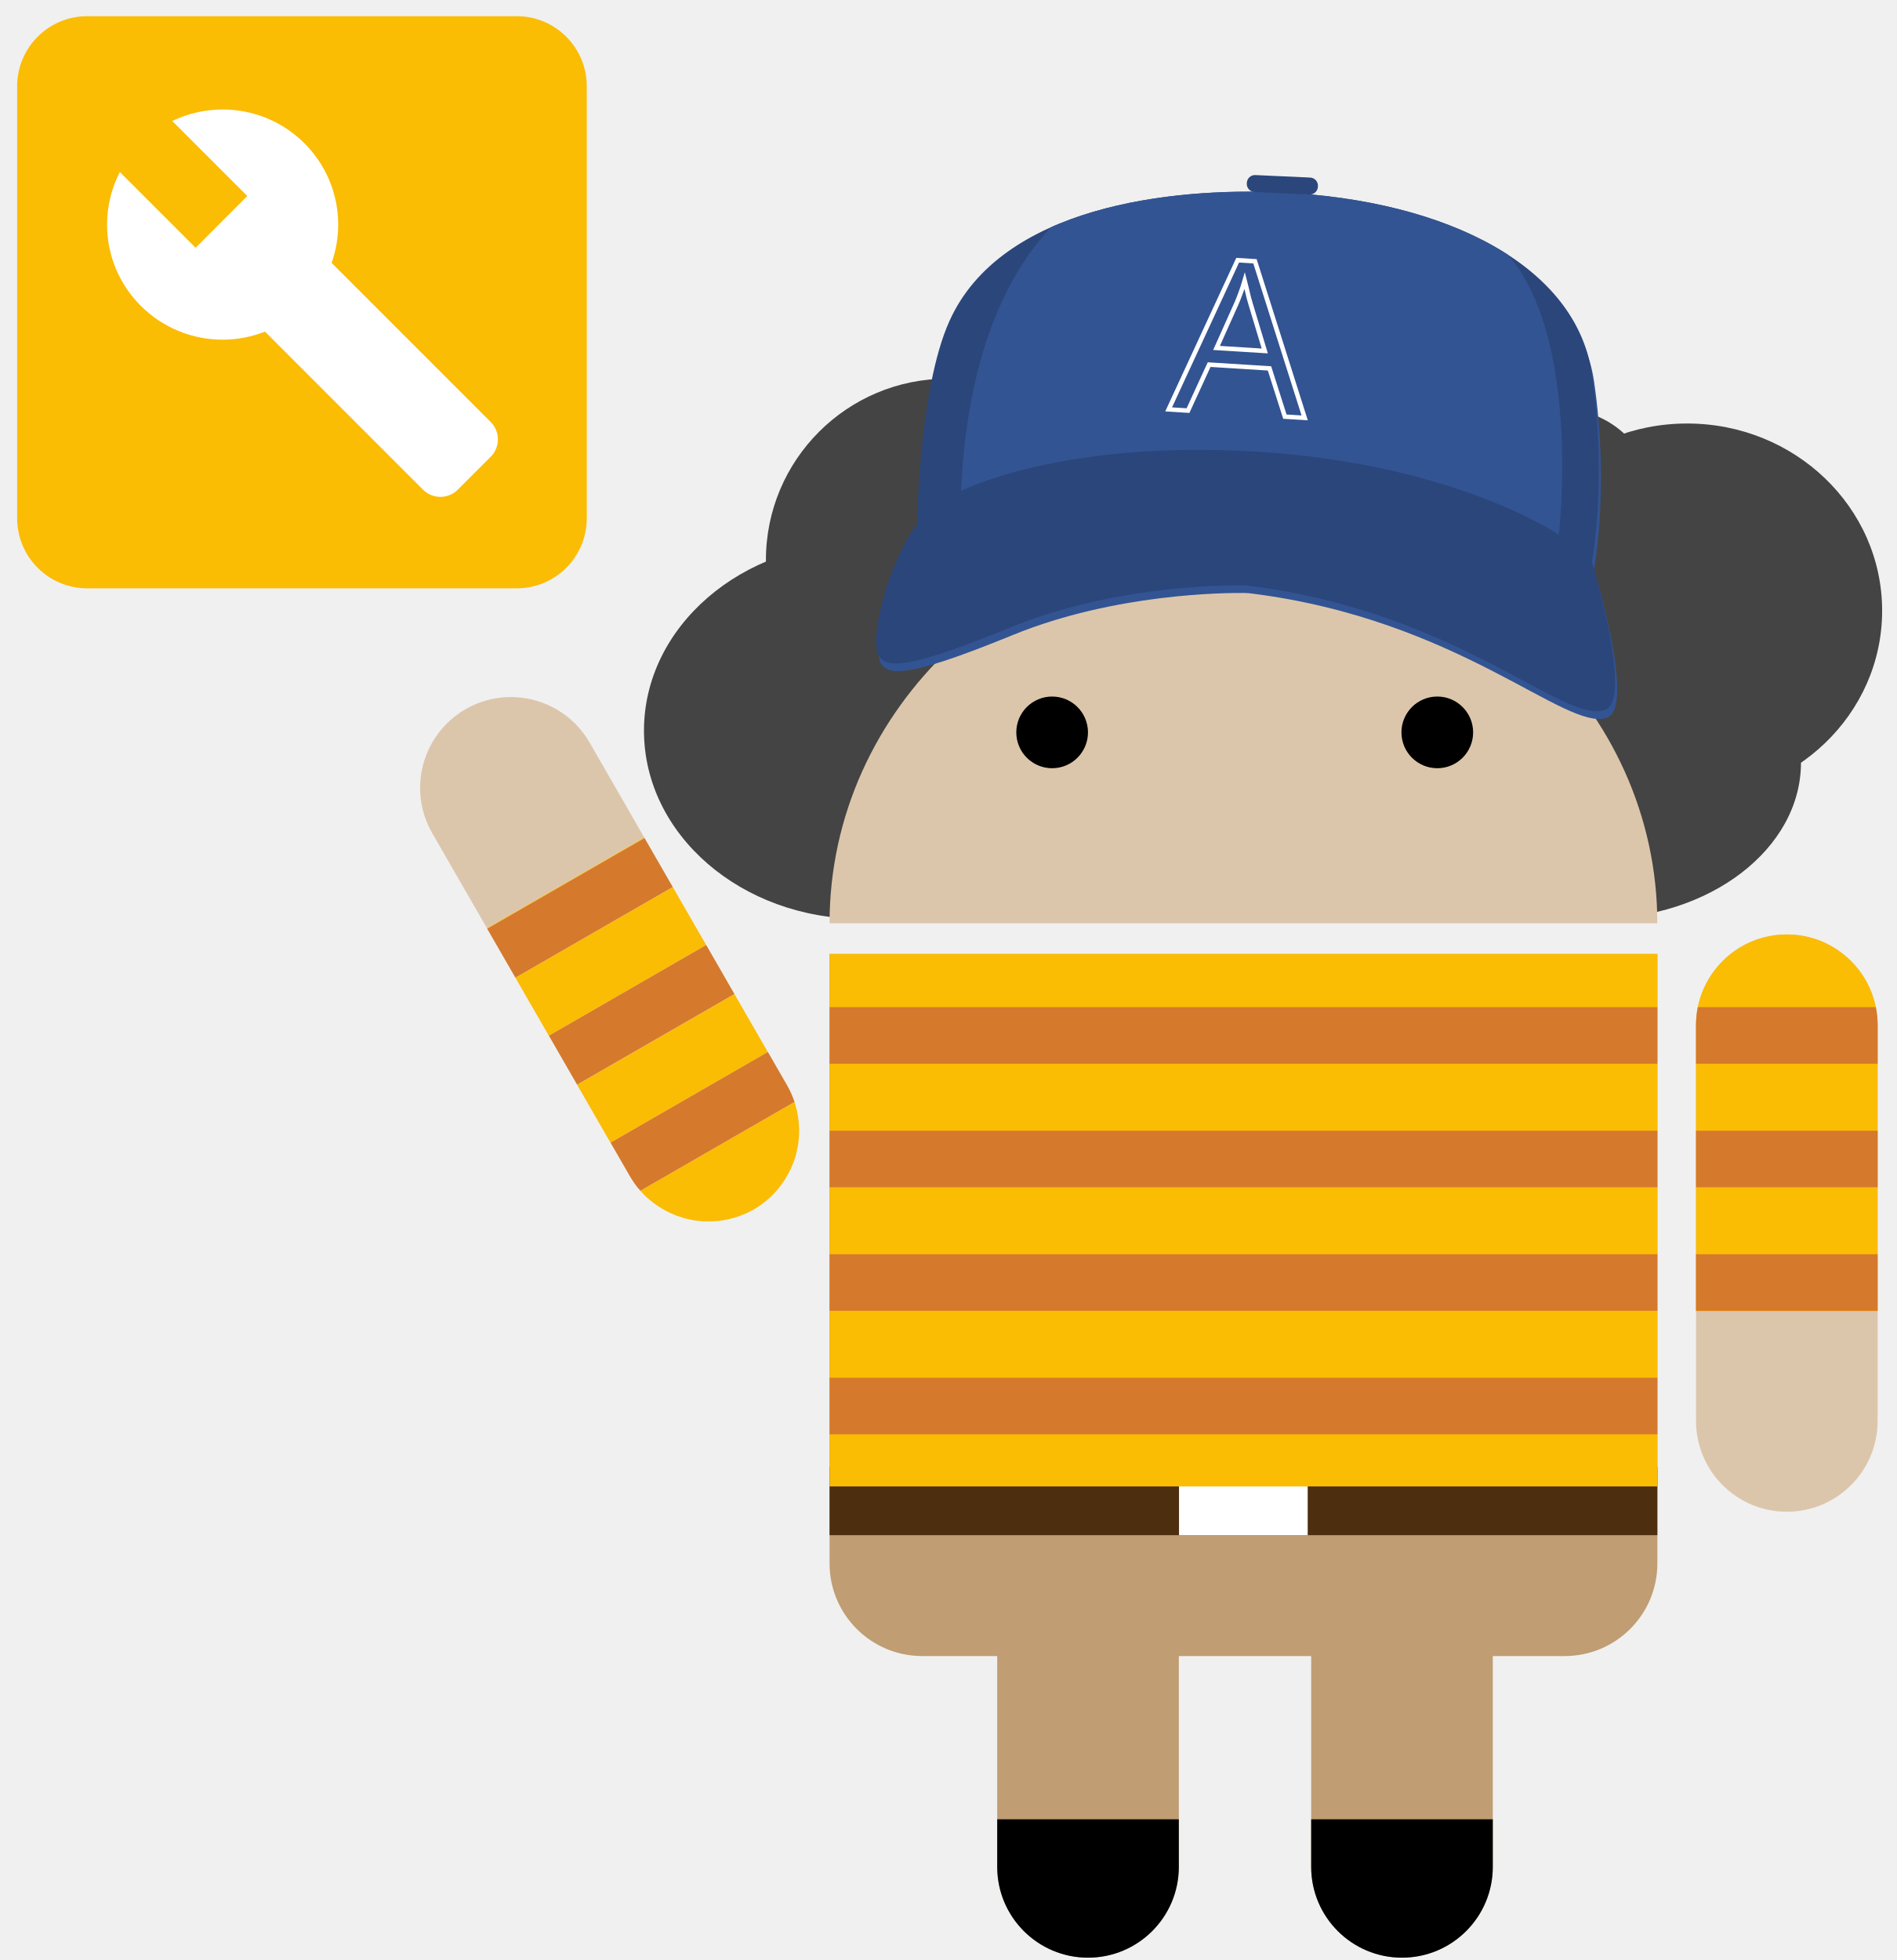
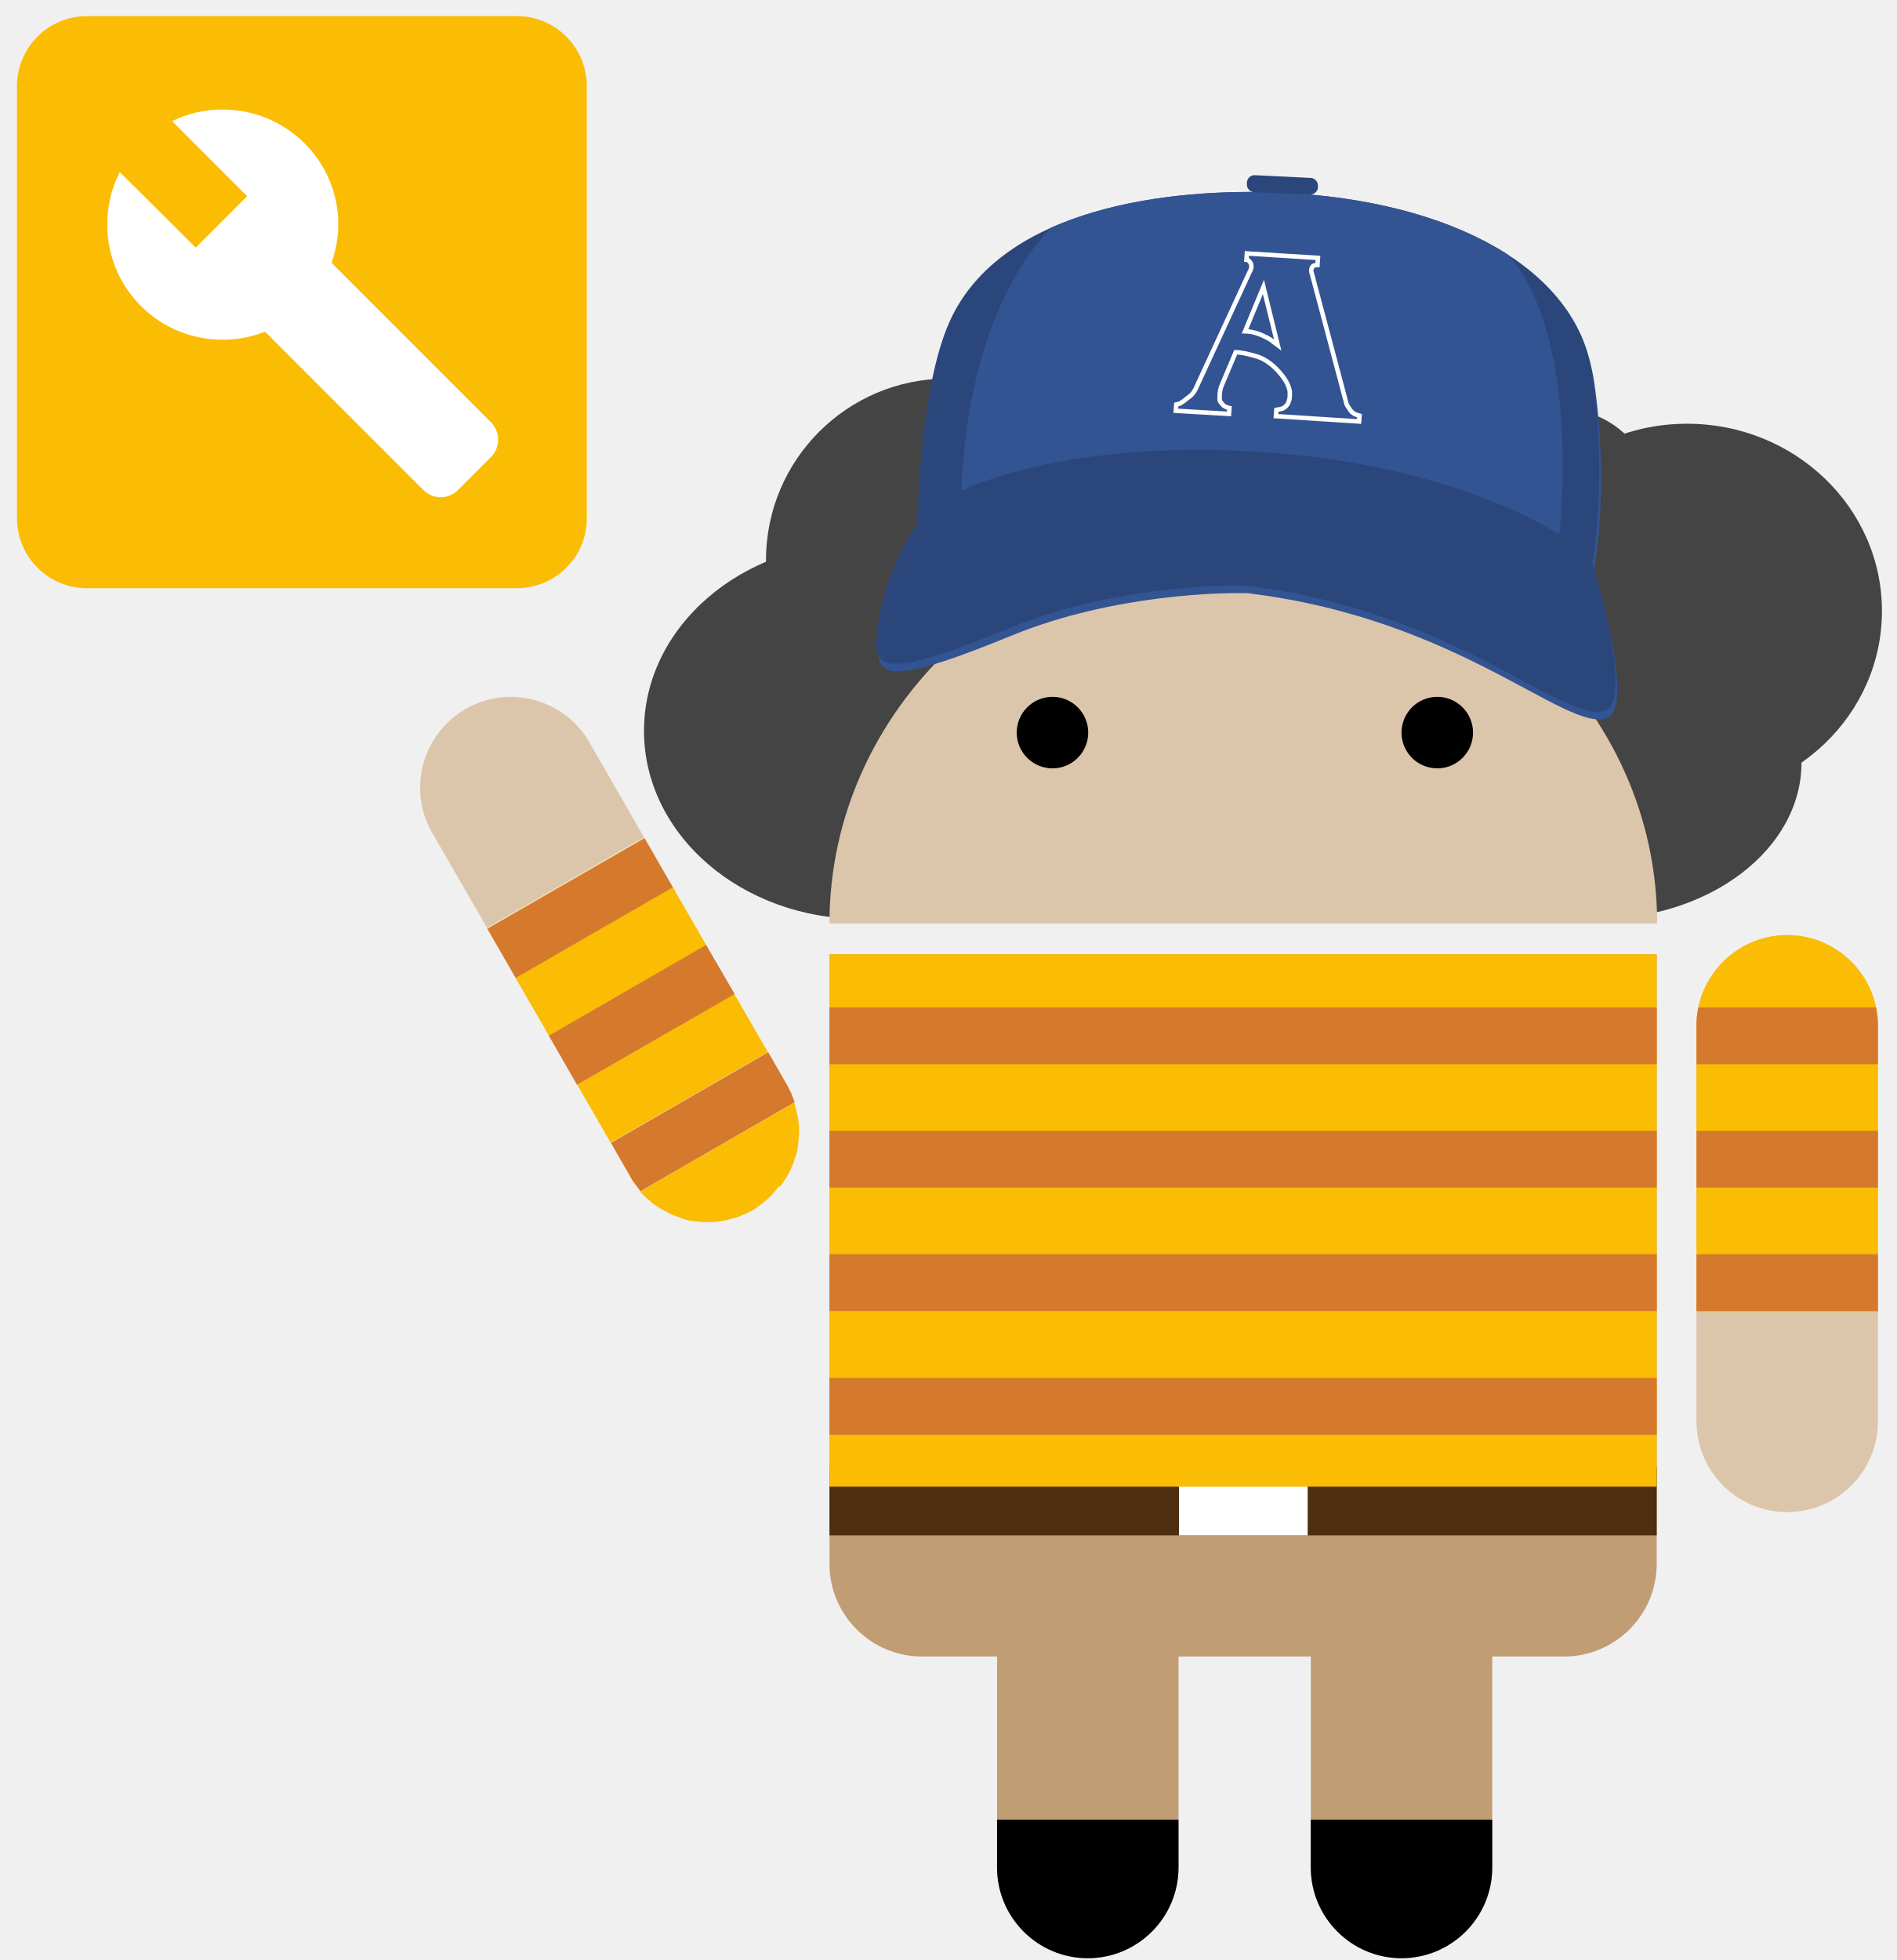
- <svg xmlns="http://www.w3.org/2000/svg" xmlns:xlink="http://www.w3.org/1999/xlink" version="1.1" id="mascot" x="0px" y="0px" viewBox="0 0 424.36 438.55" style="enable-background:new 0 0 424.36 438.55;" xml:space="preserve">
+ <svg xmlns="http://www.w3.org/2000/svg" xmlns:xlink="http://www.w3.org/1999/xlink" version="1.1" id="mascot" x="0px" y="0px" viewBox="0 0 424.4 438.5" style="enable-background:new 0 0 424.4 438.5;" xml:space="preserve">
  <style type="text/css">
	.st0{fill:#444444;}
	.st1{fill:#DCC6AB;}
	.st2{fill:#335493;}
	.st3{clip-path:url(#SVGID_2_);fill:#335493;}
	.st4{fill:#2B467B;}
	.st5{fill:none;stroke:#FFFFFF;}
- 	.st6{font-family:'BenguiatBold';}
- 	.st7{font-size:47.812px;}
- 	.st8{clip-path:url(#Body_2_);}
- 	.st9{clip-path:url(#Body_2_);fill:#4D2F10;}
- 	.st10{clip-path:url(#Body_2_);fill:#FFFFFF;}
- 	.st11{clip-path:url(#Body_2_);fill:#FBBC04;}
- 	.st12{fill:#D5792D;}
- 	.st13{clip-path:url(#Right_Arm_2_);fill:#FBBC04;}
- 	.st14{clip-path:url(#Right_Arm_2_);}
- 	.st15{fill:#FBBC04;}
- 	.st16{fill:#FFFFFF;}
- 	.st17{display:none;}
- 	.st18{display:inline;fill:#EA4335;}
- 	.st19{display:inline;}
- 	.st20{fill:none;}
+ 	.st6{clip-path:url(#Body_2_);}
+ 	.st7{clip-path:url(#Body_2_);fill:#4D2F10;}
+ 	.st8{clip-path:url(#Body_2_);fill:#FFFFFF;}
+ 	.st9{clip-path:url(#Body_2_);fill:#FBBC04;}
+ 	.st10{fill:#D5792D;}
+ 	.st11{clip-path:url(#Right_Arm_2_);fill:#FBBC04;}
+ 	.st12{clip-path:url(#Right_Arm_2_);}
+ 	.st13{fill:#FBBC04;}
+ 	.st14{fill:#FFFFFF;}
+ 	.st15{display:none;}
+ 	.st16{display:inline;fill:#EA4335;}
+ 	.st17{display:inline;}
+ 	.st18{fill:none;}
+ 	.st19{clip-path:url(#SVGID_4_);fill:#335493;}
+ 	.st20{fill:#D85040;}
+ 	.st21{fill:#98231B;}
</style>
  <g id="Person">
    <g id="Hair">
-       <ellipse class="st0" cx="192.79" cy="163.49" rx="48.68" ry="42.11" />
-       <circle class="st0" cx="211.98" cy="125.31" r="40.58" />
-       <ellipse class="st0" cx="349.62" cy="114.54" rx="21.38" ry="22.99" />
-       <ellipse class="st0" cx="377.55" cy="136.65" rx="43.64" ry="41.89" />
-       <ellipse class="st0" cx="357.38" cy="170.62" rx="45.65" ry="34.96" />
+       <ellipse class="st0" cx="192.8" cy="163.5" rx="48.7" ry="42.1" />
+       <circle class="st0" cx="212" cy="125.3" r="40.6" />
+       <ellipse class="st0" cx="349.6" cy="114.5" rx="21.4" ry="23" />
+       <ellipse class="st0" cx="377.5" cy="136.7" rx="43.6" ry="41.9" />
+       <ellipse class="st0" cx="357.4" cy="170.6" rx="45.7" ry="35" />
    </g>
    <g id="Face">
-       <path class="st1" d="M185.64,206.58c0-48.14,41.47-87.16,92.62-87.16s92.62,39.02,92.62,87.16H185.64z" />
-       <circle cx="321.64" cy="163.87" r="8.02" />
-       <circle cx="235.45" cy="163.87" r="8.02" />
+       <path class="st1" d="M185.6,206.6c0-48.1,41.5-87.2,92.6-87.2s92.6,39,92.6,87.2H185.6z" />
+       <circle cx="321.6" cy="163.9" r="8" />
+       <circle cx="235.5" cy="163.9" r="8" />
    </g>
    <g id="Hat">
-       <path class="st2" d="M279.85,132.77c-0.43-0.05-0.86-0.08-1.3-0.09c-4.38-0.05-29.09,0.09-51.86,9.39    c-25.09,10.25-30.02,9.91-30.11,3.71c-0.12-8.51,5.02-21.6,9.16-26.84c0,0,0.32-30.07,7.2-45.38    c11.56-25.75,49.75-29.93,74.18-28.8c37.75,1.75,66.11,16.8,69.6,40.58s0,42.11,0,42.11s9.47,31.01,2.84,33.16    C350.23,163.66,326.61,138.58,279.85,132.77z" />
+       <path class="st2" d="M279.8,132.8c-0.4-0.1-0.9-0.1-1.3-0.1c-4.4-0.1-29.1,0.1-51.9,9.4c-25.1,10.3-30,9.9-30.1,3.7    c-0.1-8.5,5-21.6,9.2-26.8c0,0,0.3-30.1,7.2-45.4c11.6-25.7,49.7-29.9,74.2-28.8c37.7,1.7,66.1,16.8,69.6,40.6s0,42.1,0,42.1    s9.5,31,2.8,33.2C350.2,163.7,326.6,138.6,279.8,132.8z" />
      <g>
        <defs>
-           <path id="SVGID_1_" d="M279.37,131.06c-0.43-0.05-0.86-0.08-1.3-0.09c-4.38-0.05-29.09,0.09-51.86,9.39      c-25.09,10.25-30.02,9.91-30.11,3.71c-0.12-8.51,5.02-21.6,9.16-26.84c0,0,0.32-30.07,7.2-45.38      c11.56-25.75,49.75-29.93,74.18-28.8c37.75,1.75,66.11,16.8,69.6,40.58s0,42.11,0,42.11s9.47,31.01,2.84,33.16      C349.75,161.95,326.13,136.87,279.37,131.06z" />
+           <path id="SVGID_1_" d="M279.4,131.1c-0.4-0.1-0.9-0.1-1.3-0.1c-4.4-0.1-29.1,0.1-51.9,9.4c-25.1,10.3-30,9.9-30.1,3.7      c-0.1-8.5,5-21.6,9.2-26.8c0,0,0.3-30.1,7.2-45.4c11.6-25.7,49.7-29.9,74.2-28.8c37.7,1.7,66.1,16.8,69.6,40.6s0,42.1,0,42.1      s9.5,31,2.8,33.2C349.7,162,326.1,136.9,279.4,131.1z" />
        </defs>
        <use xlink:href="#SVGID_1_" style="overflow:visible;fill:#2B467B;" />
        <clipPath id="SVGID_2_">
          <use xlink:href="#SVGID_1_" style="overflow:visible;" />
        </clipPath>
-         <path class="st3" d="M241.49,45.67c0,0-24.22,13.09-26.4,64.15c0,0,22.69-11.56,66.76-8.73c44.07,2.84,66.98,18.55,66.98,18.55     s5.67-48-13.96-65.24l-39.93-17.67L241.49,45.67z" />
+         <path class="st3" d="M241.5,45.7c0,0-24.2,13.1-26.4,64.1c0,0,22.7-11.6,66.8-8.7c44.1,2.8,67,18.5,67,18.5s5.7-48-14-65.2     l-39.9-17.7L241.5,45.7z" />
      </g>
-       <path class="st4" d="M293.03,43.52l-12.29-0.56c-1-0.05-1.77-0.89-1.73-1.89l0.01-0.17c0.05-1,0.89-1.77,1.89-1.73l12.29,0.56    c1,0.05,1.77,0.89,1.73,1.89l-0.01,0.17C294.88,42.79,294.03,43.56,293.03,43.52z" />
-       <text transform="matrix(0.9981 0.0622 -0.0622 0.9981 261.5212 91.6028)" class="st5 st6 st7">A</text>
+       <path class="st4" d="M293,43.5L280.7,43c-1,0-1.8-0.9-1.7-1.9l0-0.2c0-1,0.9-1.8,1.9-1.7l12.3,0.6c1,0,1.8,0.9,1.7,1.9l0,0.2    C294.9,42.8,294,43.6,293,43.5z" />
+       <g>
+         <path class="st5" d="M304.1,94.3l-18.6-1.2l0.1-1.4c0.6-0.1,1.1-0.2,1.4-0.3c1-0.5,1.5-1.4,1.6-2.7c0-0.4,0-0.8,0-1     c-0.1-1.1-0.7-2.4-1.9-3.9c-1.3-1.6-2.7-2.8-4.3-3.6c-0.6-0.3-1.6-0.6-2.8-0.9c-1.2-0.3-2.3-0.5-3.1-0.5l-3,7.1     c-0.4,0.8-0.6,1.8-0.6,2.8c0,0.5,0,0.9,0.1,1.1c0.3,0.4,0.6,0.8,0.9,1c0.3,0.2,0.7,0.4,1.2,0.5l-0.1,1.3l-11.9-0.7l0.1-1.4     c0.5-0.1,0.9-0.2,1.1-0.4c0.2-0.1,0.6-0.4,1.1-0.8c0.7-0.5,1.2-0.9,1.5-1.3c0.3-0.4,0.7-1,1-1.8l11.5-24.9     c0.1-0.3,0.3-0.6,0.4-0.8c0.1-0.3,0.2-0.5,0.2-0.8c0-0.3,0-0.6-0.2-0.9s-0.3-0.4-0.4-0.5c-0.2-0.1-0.3-0.2-0.5-0.2l0.1-1.4     l15.9,1l-0.1,1.6c-0.6,0-1,0.1-1.2,0.5c-0.1,0.2-0.2,0.4-0.2,0.6s0,0.4,0.1,0.7c0,0,0.1,0.3,0.2,0.7l7.6,28.6     c0.1,0.3,0.3,0.5,0.4,0.7c0.3,0.5,0.6,0.9,0.8,1.1c0.3,0.2,0.5,0.4,0.8,0.5c0.2,0.1,0.5,0.2,0.9,0.3L304.1,94.3z M285.9,77.2     l-3.2-13l-4.1,9.9c0.3,0,0.6,0.1,1.1,0.1c0.4,0.1,1.1,0.2,1.9,0.5s1.7,0.7,2.7,1.3C284.9,76.5,285.5,76.9,285.9,77.2z" />
+       </g>
    </g>
    <g id="Body_1_">
      <defs>
-         <path id="Body" d="M185.64,213.45v136.36c0,11.45,9.28,20.73,20.73,20.73h16.79v47.17c0,11.22,9.1,20.32,20.32,20.32     s20.32-9.1,20.32-20.32v-47.17h29.62v47.17c0,11.22,9.1,20.32,20.32,20.32h0c11.22,0,20.32-9.1,20.32-20.32v-47.17h16.1     c11.45,0,20.73-9.28,20.73-20.73V213.45H185.64z" />
+         <path id="Body" d="M185.6,213.5v136.4c0,11.4,9.3,20.7,20.7,20.7h16.8v47.2c0,11.2,9.1,20.3,20.3,20.3s20.3-9.1,20.3-20.3v-47.2     h29.6v47.2c0,11.2,9.1,20.3,20.3,20.3h0c11.2,0,20.3-9.1,20.3-20.3v-47.2h16.1c11.4,0,20.7-9.3,20.7-20.7V213.5H185.6z" />
      </defs>
      <use xlink:href="#Body" style="overflow:visible;fill:#C09D73;" />
      <clipPath id="Body_2_">
        <use xlink:href="#Body" style="overflow:visible;" />
      </clipPath>
-       <rect x="216.4" y="407.07" class="st8" width="126.98" height="30.98" />
-       <rect x="181.05" y="328.22" class="st9" width="193.75" height="15.27" />
-       <rect x="263.84" y="327.47" class="st10" width="28.8" height="16.02" />
-       <rect x="179.31" y="209.09" class="st11" width="197.24" height="123.49" />
-       <g class="st8">
-         <rect x="183.24" y="225.36" class="st12" width="190.25" height="12.65" />
-         <rect x="183.24" y="253" class="st12" width="190.25" height="12.65" />
-         <rect x="183.24" y="280.64" class="st12" width="190.25" height="12.65" />
-         <rect x="184.11" y="308.27" class="st12" width="190.25" height="12.65" />
+       <rect x="216.4" y="407.1" class="st6" width="127" height="31" />
+       <rect x="181.1" y="328.2" class="st7" width="193.7" height="15.3" />
+       <rect x="263.8" y="327.5" class="st8" width="28.8" height="16" />
+       <rect x="179.3" y="209.1" class="st9" width="197.2" height="123.5" />
+       <g class="st6">
+         <rect x="183.2" y="225.4" class="st10" width="190.3" height="12.7" />
+         <rect x="183.2" y="253" class="st10" width="190.3" height="12.7" />
+         <rect x="183.2" y="280.6" class="st10" width="190.3" height="12.7" />
+         <rect x="184.1" y="308.3" class="st10" width="190.3" height="12.7" />
      </g>
    </g>
    <g id="Right_Arm_1_">
      <defs>
-         <path id="Right_Arm" d="M399.86,338.25L399.86,338.25c-11.22,0-20.32-9.1-20.32-20.32v-88.53c0-11.22,9.1-20.32,20.32-20.32h0     c11.22,0,20.32,9.1,20.32,20.32v88.53C420.18,329.16,411.09,338.25,399.86,338.25z" />
+         <path id="Right_Arm" d="M399.9,338.3L399.9,338.3c-11.2,0-20.3-9.1-20.3-20.3v-88.5c0-11.2,9.1-20.3,20.3-20.3h0     c11.2,0,20.3,9.1,20.3,20.3v88.5C420.2,329.2,411.1,338.3,399.9,338.3z" />
      </defs>
      <use xlink:href="#Right_Arm" style="overflow:visible;fill:#DCC6AB;" />
      <clipPath id="Right_Arm_2_">
        <use xlink:href="#Right_Arm" style="overflow:visible;" />
      </clipPath>
-       <rect x="376.98" y="208.78" class="st13" width="64.58" height="84.65" />
-       <g class="st14">
-         <rect x="374.36" y="225.36" class="st12" width="56.03" height="12.65" />
-         <rect x="374.36" y="253" class="st12" width="56.03" height="12.65" />
-         <rect x="374.36" y="280.64" class="st12" width="56.03" height="12.65" />
+       <rect x="377" y="208.8" class="st11" width="64.6" height="84.7" />
+       <g class="st12">
+         <rect x="374.4" y="225.4" class="st10" width="56" height="12.7" />
+         <rect x="374.4" y="253" class="st10" width="56" height="12.7" />
+         <rect x="374.4" y="280.6" class="st10" width="56" height="12.7" />
      </g>
    </g>
    <g id="Left_Arm">
-       <path class="st1" d="M143.69,266.85c-0.13-0.14-0.27-0.27-0.4-0.42C143.42,266.58,143.56,266.71,143.69,266.85z" />
-       <path class="st1" d="M145.21,268.32c-0.2-0.17-0.4-0.34-0.6-0.52C144.81,267.98,145.01,268.14,145.21,268.32z" />
-       <path class="st1" d="M178.31,248.38c0.06,0.26,0.1,0.52,0.15,0.79C178.41,248.9,178.37,248.64,178.31,248.38z" />
-       <path class="st1" d="M143.28,266.42c-0.44-0.5-0.85-1.02-1.25-1.56C142.43,265.41,142.84,265.93,143.28,266.42z" />
-       <path class="st1" d="M146.71,269.5c-0.23-0.16-0.45-0.32-0.67-0.49C146.26,269.18,146.49,269.34,146.71,269.5z" />
-       <path class="st1" d="M155.43,273.06c-0.1-0.02-0.2-0.02-0.3-0.04C155.23,273.04,155.33,273.04,155.43,273.06z" />
-       <path class="st1" d="M177.96,247.12c-0.25-0.82-0.54-1.64-0.9-2.44c0.28,0.62,0.52,1.25,0.73,1.88    C177.86,246.74,177.9,246.93,177.96,247.12z" />
-       <path class="st1" d="M153.36,272.64c-0.22-0.06-0.43-0.13-0.65-0.2C152.93,272.5,153.14,272.58,153.36,272.64z" />
-       <path class="st1" d="M148.28,270.52c-0.24-0.14-0.48-0.28-0.72-0.44C147.8,270.24,148.04,270.38,148.28,270.52z" />
-       <path class="st1" d="M149.92,271.38c-0.25-0.12-0.49-0.24-0.74-0.37C149.42,271.14,149.67,271.26,149.92,271.38z" />
-       <path class="st1" d="M178.65,250.22c0.04,0.28,0.06,0.55,0.09,0.83C178.71,250.78,178.69,250.5,178.65,250.22z" />
-       <path class="st1" d="M177.56,260.1c-0.04,0.1-0.08,0.19-0.12,0.28C177.48,260.29,177.52,260.2,177.56,260.1z" />
-       <path class="st1" d="M176.83,261.79c-0.1,0.2-0.21,0.39-0.31,0.59C176.62,262.19,176.74,261.99,176.83,261.79z" />
-       <path class="st1" d="M115.35,218.75l-6.32-10.96l-0.07-0.13l35.21-20.29l-12.23-21.23c-5.6-9.72-18.03-13.06-27.75-7.46h0    c-9.72,5.6-13.06,18.03-7.46,27.75l28.78,49.94l-2.68-4.64L115.35,218.75z" />
-       <path class="st1" d="M174.92,264.98c-0.15,0.21-0.31,0.41-0.47,0.61C174.61,265.39,174.77,265.19,174.92,264.98z" />
-       <path class="st1" d="M175.95,263.42c-0.13,0.21-0.27,0.42-0.4,0.63C175.69,263.84,175.82,263.64,175.95,263.42z" />
-       <path class="st1" d="M178.27,257.71c-0.05,0.22-0.1,0.45-0.16,0.67C178.17,258.16,178.21,257.93,178.27,257.71z" />
-       <path class="st1" d="M178.81,252.08c0.01,0.28,0.02,0.56,0.02,0.84C178.83,252.64,178.82,252.36,178.81,252.08z" />
-       <path class="st1" d="M178.81,253.94c-0.01,0.28-0.03,0.55-0.05,0.83C178.78,254.49,178.79,254.22,178.81,253.94z" />
-       <path class="st1" d="M163.3,272.73c-0.25,0.06-0.5,0.11-0.75,0.16C162.8,272.84,163.05,272.79,163.3,272.73z" />
-       <path class="st1" d="M178.63,255.81c-0.04,0.26-0.07,0.52-0.12,0.78C178.56,256.33,178.59,256.07,178.63,255.81z" />
-       <path class="st1" d="M151.61,272.09c-0.25-0.09-0.49-0.19-0.73-0.29C151.13,271.89,151.37,272,151.61,272.09z" />
-       <path class="st1" d="M172.38,267.83c-0.18,0.17-0.36,0.34-0.55,0.5C172.02,268.17,172.2,268,172.38,267.83z" />
-       <path class="st1" d="M173.73,266.45c-0.17,0.19-0.34,0.38-0.52,0.57C173.39,266.83,173.56,266.64,173.73,266.45z" />
-       <path class="st1" d="M161.44,273.09c-0.25,0.04-0.51,0.07-0.76,0.1C160.93,273.16,161.18,273.12,161.44,273.09z" />
-       <path class="st1" d="M170.82,269.14c-0.17,0.13-0.33,0.26-0.5,0.39C170.49,269.41,170.65,269.27,170.82,269.14z" />
-       <path class="st1" d="M159.56,273.27c-0.25,0.01-0.5,0.03-0.74,0.03C159.06,273.3,159.31,273.28,159.56,273.27z" />
-       <path class="st1" d="M165.13,272.2c-0.23,0.08-0.47,0.15-0.71,0.22C164.66,272.35,164.89,272.28,165.13,272.2z" />
-       <path class="st1" d="M157.63,273.27c-0.22-0.01-0.44-0.01-0.66-0.03C157.18,273.26,157.4,273.26,157.63,273.27z" />
-       <path class="st1" d="M166.92,271.49c-0.19,0.09-0.39,0.16-0.59,0.24C166.53,271.65,166.73,271.58,166.92,271.49z" />
-       <path class="st15" d="M174.92,264.98c0.22-0.3,0.43-0.61,0.63-0.93c0.14-0.21,0.27-0.41,0.4-0.63c0.2-0.34,0.39-0.69,0.57-1.04    c0.1-0.2,0.21-0.39,0.31-0.59c0.22-0.46,0.42-0.94,0.61-1.41c0.04-0.09,0.08-0.19,0.12-0.28c0.21-0.57,0.39-1.14,0.55-1.72    c0.06-0.22,0.1-0.44,0.16-0.67c0.09-0.37,0.18-0.75,0.25-1.12c0.05-0.26,0.08-0.52,0.12-0.78c0.05-0.35,0.09-0.69,0.12-1.04    c0.02-0.27,0.04-0.55,0.05-0.83c0.02-0.34,0.02-0.68,0.02-1.02c0-0.28-0.01-0.56-0.02-0.84c-0.02-0.34-0.04-0.68-0.08-1.03    c-0.03-0.28-0.05-0.56-0.09-0.83c-0.05-0.35-0.12-0.71-0.18-1.06c-0.05-0.26-0.09-0.52-0.15-0.79c-0.1-0.42-0.22-0.84-0.35-1.26    c-0.06-0.19-0.1-0.38-0.16-0.56l-34.51,19.88c0,0,0,0,0,0c0.13,0.15,0.27,0.28,0.4,0.42c0.3,0.32,0.6,0.64,0.92,0.94    c0.19,0.18,0.4,0.35,0.6,0.52c0.27,0.24,0.55,0.47,0.83,0.69c0.22,0.17,0.45,0.33,0.67,0.49c0.28,0.2,0.56,0.4,0.85,0.58    c0.24,0.15,0.48,0.29,0.72,0.44c0.3,0.17,0.59,0.34,0.9,0.49c0.24,0.13,0.49,0.25,0.74,0.37c0.32,0.15,0.64,0.28,0.97,0.42    c0.24,0.1,0.48,0.2,0.73,0.29c0.36,0.13,0.73,0.24,1.1,0.35c0.22,0.06,0.43,0.14,0.65,0.2c0.58,0.15,1.17,0.28,1.77,0.39    c0.1,0.02,0.2,0.02,0.3,0.04c0.51,0.08,1.02,0.14,1.53,0.18c0.22,0.02,0.44,0.02,0.66,0.03c0.4,0.02,0.79,0.03,1.19,0.03    c0.25,0,0.5-0.02,0.74-0.03c0.37-0.02,0.75-0.04,1.12-0.08c0.25-0.03,0.51-0.06,0.76-0.1c0.37-0.05,0.74-0.12,1.11-0.19    c0.25-0.05,0.5-0.1,0.75-0.16c0.38-0.09,0.75-0.2,1.12-0.31c0.24-0.07,0.47-0.14,0.71-0.22c0.41-0.14,0.81-0.3,1.21-0.47    c0.2-0.08,0.39-0.15,0.59-0.24c0.59-0.27,1.17-0.56,1.75-0.89h0c0.57-0.33,1.12-0.69,1.65-1.06c0.17-0.12,0.34-0.26,0.5-0.39    c0.35-0.26,0.69-0.53,1.01-0.81c0.19-0.16,0.36-0.33,0.55-0.5c0.29-0.27,0.57-0.53,0.83-0.81c0.18-0.19,0.35-0.38,0.52-0.57    c0.25-0.28,0.49-0.57,0.72-0.86C174.61,265.39,174.77,265.18,174.92,264.98z" />
-       <rect x="116.37" y="207.6" transform="matrix(0.8665 -0.4992 0.4992 0.8665 -89.1291 96.9625)" class="st15" width="40.64" height="14.98" />
-       <rect x="130.17" y="231.55" transform="matrix(0.8665 -0.4992 0.4992 0.8665 -99.2414 107.048)" class="st15" width="40.64" height="14.98" />
-       <polygon class="st15" points="109.03,207.78 144.24,187.49 144.17,187.37 144.17,187.37 108.96,207.66   " />
-       <path class="st12" d="M177.8,246.55c-0.21-0.63-0.46-1.26-0.73-1.88c-0.28-0.62-0.59-1.23-0.93-1.83l-4.3-7.46l-35.21,20.29    l4.3,7.46c0.35,0.6,0.72,1.18,1.11,1.73c0.39,0.55,0.81,1.07,1.25,1.56c0,0,0.01,0.01,0.01,0.01L177.8,246.55z" />
-       <polygon class="st12" points="164.35,222.41 158.04,211.44 122.83,231.73 125.5,236.37 129.14,242.69   " />
-       <rect x="109.47" y="196.79" transform="matrix(0.8665 -0.4992 0.4992 0.8665 -84.073 91.9198)" class="st12" width="40.64" height="12.65" />
+       <path class="st1" d="M143.7,266.9c-0.1-0.1-0.3-0.3-0.4-0.4C143.4,266.6,143.6,266.7,143.7,266.9z" />
+       <path class="st1" d="M145.2,268.3c-0.2-0.2-0.4-0.3-0.6-0.5C144.8,268,145,268.1,145.2,268.3z" />
+       <path class="st1" d="M178.3,248.4c0.1,0.3,0.1,0.5,0.2,0.8C178.4,248.9,178.4,248.6,178.3,248.4z" />
+       <path class="st1" d="M143.3,266.4c-0.4-0.5-0.9-1-1.2-1.6C142.4,265.4,142.8,265.9,143.3,266.4z" />
+       <path class="st1" d="M146.7,269.5c-0.2-0.2-0.5-0.3-0.7-0.5C146.3,269.2,146.5,269.3,146.7,269.5z" />
+       <path class="st1" d="M155.4,273.1c-0.1,0-0.2,0-0.3,0C155.2,273,155.3,273,155.4,273.1z" />
+       <path class="st1" d="M178,247.1c-0.2-0.8-0.5-1.6-0.9-2.4c0.3,0.6,0.5,1.2,0.7,1.9C177.9,246.7,177.9,246.9,178,247.1z" />
+       <path class="st1" d="M153.4,272.6c-0.2-0.1-0.4-0.1-0.6-0.2C152.9,272.5,153.1,272.6,153.4,272.6z" />
+       <path class="st1" d="M148.3,270.5c-0.2-0.1-0.5-0.3-0.7-0.4C147.8,270.2,148,270.4,148.3,270.5z" />
+       <path class="st1" d="M149.9,271.4c-0.2-0.1-0.5-0.2-0.7-0.4C149.4,271.1,149.7,271.3,149.9,271.4z" />
+       <path class="st1" d="M178.6,250.2c0,0.3,0.1,0.6,0.1,0.8C178.7,250.8,178.7,250.5,178.6,250.2z" />
+       <path class="st1" d="M177.6,260.1c0,0.1-0.1,0.2-0.1,0.3C177.5,260.3,177.5,260.2,177.6,260.1z" />
+       <path class="st1" d="M176.8,261.8c-0.1,0.2-0.2,0.4-0.3,0.6C176.6,262.2,176.7,262,176.8,261.8z" />
+       <path class="st1" d="M115.3,218.7l-6.3-11l-0.1-0.1l35.2-20.3l-12.2-21.2c-5.6-9.7-18-13.1-27.7-7.5h0c-9.7,5.6-13.1,18-7.5,27.7    l28.8,49.9l-2.7-4.6L115.3,218.7z" />
+       <path class="st1" d="M174.9,265c-0.2,0.2-0.3,0.4-0.5,0.6C174.6,265.4,174.8,265.2,174.9,265z" />
+       <path class="st1" d="M176,263.4c-0.1,0.2-0.3,0.4-0.4,0.6C175.7,263.8,175.8,263.6,176,263.4z" />
+       <path class="st1" d="M178.3,257.7c-0.1,0.2-0.1,0.4-0.2,0.7C178.2,258.2,178.2,257.9,178.3,257.7z" />
+       <path class="st1" d="M178.8,252.1c0,0.3,0,0.6,0,0.8C178.8,252.6,178.8,252.4,178.8,252.1z" />
+       <path class="st1" d="M178.8,253.9c0,0.3,0,0.6-0.1,0.8C178.8,254.5,178.8,254.2,178.8,253.9z" />
+       <path class="st1" d="M163.3,272.7c-0.3,0.1-0.5,0.1-0.8,0.2C162.8,272.8,163,272.8,163.3,272.7z" />
+       <path class="st1" d="M178.6,255.8c0,0.3-0.1,0.5-0.1,0.8C178.6,256.3,178.6,256.1,178.6,255.8z" />
+       <path class="st1" d="M151.6,272.1c-0.2-0.1-0.5-0.2-0.7-0.3C151.1,271.9,151.4,272,151.6,272.1z" />
+       <path class="st1" d="M172.4,267.8c-0.2,0.2-0.4,0.3-0.5,0.5C172,268.2,172.2,268,172.4,267.8z" />
+       <path class="st1" d="M173.7,266.4c-0.2,0.2-0.3,0.4-0.5,0.6C173.4,266.8,173.6,266.6,173.7,266.4z" />
+       <path class="st1" d="M161.4,273.1c-0.3,0-0.5,0.1-0.8,0.1C160.9,273.2,161.2,273.1,161.4,273.1z" />
+       <path class="st1" d="M170.8,269.1c-0.2,0.1-0.3,0.3-0.5,0.4C170.5,269.4,170.7,269.3,170.8,269.1z" />
+       <path class="st1" d="M159.6,273.3c-0.2,0-0.5,0-0.7,0C159.1,273.3,159.3,273.3,159.6,273.3z" />
+       <path class="st1" d="M165.1,272.2c-0.2,0.1-0.5,0.1-0.7,0.2C164.7,272.3,164.9,272.3,165.1,272.2z" />
+       <path class="st1" d="M157.6,273.3c-0.2,0-0.4,0-0.7,0C157.2,273.3,157.4,273.3,157.6,273.3z" />
+       <path class="st1" d="M166.9,271.5c-0.2,0.1-0.4,0.2-0.6,0.2C166.5,271.6,166.7,271.6,166.9,271.5z" />
+       <path class="st13" d="M174.9,265c0.2-0.3,0.4-0.6,0.6-0.9c0.1-0.2,0.3-0.4,0.4-0.6c0.2-0.3,0.4-0.7,0.6-1c0.1-0.2,0.2-0.4,0.3-0.6    c0.2-0.5,0.4-0.9,0.6-1.4c0-0.1,0.1-0.2,0.1-0.3c0.2-0.6,0.4-1.1,0.6-1.7c0.1-0.2,0.1-0.4,0.2-0.7c0.1-0.4,0.2-0.7,0.2-1.1    c0-0.3,0.1-0.5,0.1-0.8c0-0.3,0.1-0.7,0.1-1c0-0.3,0-0.6,0.1-0.8c0-0.3,0-0.7,0-1c0-0.3,0-0.6,0-0.8c0-0.3,0-0.7-0.1-1    c0-0.3-0.1-0.6-0.1-0.8c0-0.4-0.1-0.7-0.2-1.1c-0.1-0.3-0.1-0.5-0.2-0.8c-0.1-0.4-0.2-0.8-0.3-1.3c-0.1-0.2-0.1-0.4-0.2-0.6    l-34.5,19.9c0,0,0,0,0,0c0.1,0.1,0.3,0.3,0.4,0.4c0.3,0.3,0.6,0.6,0.9,0.9c0.2,0.2,0.4,0.3,0.6,0.5c0.3,0.2,0.5,0.5,0.8,0.7    c0.2,0.2,0.4,0.3,0.7,0.5c0.3,0.2,0.6,0.4,0.9,0.6c0.2,0.2,0.5,0.3,0.7,0.4c0.3,0.2,0.6,0.3,0.9,0.5c0.2,0.1,0.5,0.3,0.7,0.4    c0.3,0.1,0.6,0.3,1,0.4c0.2,0.1,0.5,0.2,0.7,0.3c0.4,0.1,0.7,0.2,1.1,0.4c0.2,0.1,0.4,0.1,0.6,0.2c0.6,0.2,1.2,0.3,1.8,0.4    c0.1,0,0.2,0,0.3,0c0.5,0.1,1,0.1,1.5,0.2c0.2,0,0.4,0,0.7,0c0.4,0,0.8,0,1.2,0c0.2,0,0.5,0,0.7,0c0.4,0,0.7,0,1.1-0.1    c0.3,0,0.5-0.1,0.8-0.1c0.4-0.1,0.7-0.1,1.1-0.2c0.3-0.1,0.5-0.1,0.8-0.2c0.4-0.1,0.7-0.2,1.1-0.3c0.2-0.1,0.5-0.1,0.7-0.2    c0.4-0.1,0.8-0.3,1.2-0.5c0.2-0.1,0.4-0.2,0.6-0.2c0.6-0.3,1.2-0.6,1.7-0.9h0c0.6-0.3,1.1-0.7,1.6-1.1c0.2-0.1,0.3-0.3,0.5-0.4    c0.3-0.3,0.7-0.5,1-0.8c0.2-0.2,0.4-0.3,0.5-0.5c0.3-0.3,0.6-0.5,0.8-0.8c0.2-0.2,0.3-0.4,0.5-0.6c0.2-0.3,0.5-0.6,0.7-0.9    C174.6,265.4,174.8,265.2,174.9,265z" />
+       <rect x="116.4" y="207.6" transform="matrix(0.8665 -0.4992 0.4992 0.8665 -89.1291 96.9625)" class="st13" width="40.6" height="15" />
+       <rect x="130.2" y="231.5" transform="matrix(0.8665 -0.4992 0.4992 0.8665 -99.2414 107.048)" class="st13" width="40.6" height="15" />
+       <polygon class="st13" points="109,207.8 144.2,187.5 144.2,187.4 144.2,187.4 109,207.7   " />
+       <path class="st10" d="M177.8,246.6c-0.2-0.6-0.5-1.3-0.7-1.9c-0.3-0.6-0.6-1.2-0.9-1.8l-4.3-7.5l-35.2,20.3l4.3,7.5    c0.3,0.6,0.7,1.2,1.1,1.7c0.4,0.5,0.8,1.1,1.2,1.6c0,0,0,0,0,0L177.8,246.6z" />
+       <polygon class="st10" points="164.4,222.4 158,211.4 122.8,231.7 125.5,236.4 129.1,242.7   " />
+       <rect x="109.5" y="196.8" transform="matrix(0.8665 -0.4992 0.4992 0.8665 -84.073 91.9198)" class="st10" width="40.6" height="12.7" />
    </g>
  </g>
  <g id="Wrench">
-     <path class="st15" d="M115.63,131.64H19.52c-8.66,0-15.68-7.02-15.68-15.68V19.3c0-8.66,7.02-15.68,15.68-15.68h96.11   c8.66,0,15.68,7.02,15.68,15.68v96.65C131.31,124.62,124.29,131.64,115.63,131.64z" />
-     <path class="st16" d="M109.81,94.42l-35.6-35.6c0.95-2.68,1.47-5.56,1.47-8.57c0-14.22-11.58-25.75-25.85-25.75   c-4.04,0-7.87,0.93-11.28,2.57l16.79,16.79L43.77,55.44L26.82,38.49c-1.82,3.53-2.86,7.52-2.86,11.76   C23.96,64.47,35.54,76,49.82,76c3.35,0,6.55-0.64,9.48-1.8l35.36,35.36c2.15,2.15,5.64,2.15,7.79,0l7.36-7.36   C111.96,100.06,111.96,96.57,109.81,94.42z" />
+     <path class="st13" d="M115.6,131.6H19.5c-8.7,0-15.7-7-15.7-15.7V19.3c0-8.7,7-15.7,15.7-15.7h96.1c8.7,0,15.7,7,15.7,15.7V116   C131.3,124.6,124.3,131.6,115.6,131.6z" />
+     <path class="st14" d="M109.8,94.4L74.2,58.8c0.9-2.7,1.5-5.6,1.5-8.6c0-14.2-11.6-25.7-25.9-25.7c-4,0-7.9,0.9-11.3,2.6l16.8,16.8   L43.8,55.4L26.8,38.5C25,42,24,46,24,50.3C24,64.5,35.5,76,49.8,76c3.3,0,6.5-0.6,9.5-1.8l35.4,35.4c2.2,2.2,5.6,2.2,7.8,0l7.4-7.4   C112,100.1,112,96.6,109.8,94.4z" />
  </g>
-   <g id="Cog" class="st17">
-     <path class="st18" d="M115.5,131.35H19.39c-8.66,0-15.68-7.02-15.68-15.68V19.01c0-8.66,7.02-15.68,15.68-15.68h96.11   c8.66,0,15.68,7.02,15.68,15.68v96.65C131.18,124.32,124.16,131.35,115.5,131.35z" />
-     <g class="st19">
-       <path class="st20" d="M14.87,14.76h105.15v105.15H14.87V14.76z" />
-       <path class="st16" d="M98.73,71.45c0.18-1.31,0.26-2.67,0.26-4.12c0-1.4-0.09-2.8-0.31-4.12l8.89-6.92    c0.79-0.61,1.01-1.8,0.53-2.67l-8.41-14.55c-0.53-0.96-1.62-1.27-2.58-0.96l-10.47,4.21c-2.19-1.66-4.51-3.07-7.1-4.12    l-1.58-11.13c-0.18-1.05-1.05-1.8-2.1-1.8H59.03c-1.05,0-1.88,0.74-2.06,1.8L55.4,38.2c-2.58,1.05-4.95,2.5-7.1,4.12l-10.47-4.21    c-0.96-0.35-2.06,0-2.58,0.96l-8.37,14.55c-0.53,0.92-0.35,2.06,0.53,2.67l8.89,6.92c-0.22,1.31-0.39,2.76-0.39,4.12    s0.09,2.8,0.31,4.12l-8.89,6.92c-0.79,0.61-1.01,1.8-0.53,2.67l8.41,14.55c0.53,0.96,1.62,1.27,2.58,0.96l10.47-4.21    c2.19,1.66,4.51,3.07,7.1,4.12l1.58,11.13c0.22,1.05,1.05,1.8,2.1,1.8h16.82c1.05,0,1.93-0.74,2.06-1.8l1.58-11.13    c2.58-1.05,4.95-2.45,7.1-4.12l10.47,4.21c0.96,0.35,2.06,0,2.58-0.96l8.41-14.55c0.53-0.96,0.31-2.06-0.53-2.67L98.73,71.45z     M67.45,83.11c-8.67,0-15.77-7.1-15.77-15.77s7.1-15.77,15.77-15.77s15.77,7.1,15.77,15.77S76.12,83.11,67.45,83.11z" />
+   <g id="Cog" class="st15">
+     <path class="st16" d="M115.5,131.3H19.4c-8.7,0-15.7-7-15.7-15.7V19c0-8.7,7-15.7,15.7-15.7h96.1c8.7,0,15.7,7,15.7,15.7v96.7   C131.2,124.3,124.2,131.3,115.5,131.3z" />
+     <g class="st17">
+       <path class="st18" d="M14.9,14.8H120v105.1H14.9V14.8z" />
+       <path class="st14" d="M98.7,71.5c0.2-1.3,0.3-2.7,0.3-4.1c0-1.4-0.1-2.8-0.3-4.1l8.9-6.9c0.8-0.6,1-1.8,0.5-2.7l-8.4-14.5    c-0.5-1-1.6-1.3-2.6-1l-10.5,4.2c-2.2-1.7-4.5-3.1-7.1-4.1L78,27.1c-0.2-1.1-1.1-1.8-2.1-1.8H59c-1.1,0-1.9,0.7-2.1,1.8l-1.6,11.1    c-2.6,1.1-5,2.5-7.1,4.1l-10.5-4.2c-1-0.4-2.1,0-2.6,1l-8.4,14.5c-0.5,0.9-0.4,2.1,0.5,2.7l8.9,6.9c-0.2,1.3-0.4,2.8-0.4,4.1    s0.1,2.8,0.3,4.1l-8.9,6.9c-0.8,0.6-1,1.8-0.5,2.7l8.4,14.5c0.5,1,1.6,1.3,2.6,1l10.5-4.2c2.2,1.7,4.5,3.1,7.1,4.1l1.6,11.1    c0.2,1.1,1.1,1.8,2.1,1.8h16.8c1.1,0,1.9-0.7,2.1-1.8l1.6-11.1c2.6-1.1,5-2.5,7.1-4.1l10.5,4.2c1,0.4,2.1,0,2.6-1l8.4-14.5    c0.5-1,0.3-2.1-0.5-2.7L98.7,71.5z M67.4,83.1c-8.7,0-15.8-7.1-15.8-15.8s7.1-15.8,15.8-15.8s15.8,7.1,15.8,15.8    S76.1,83.1,67.4,83.1z" />
+     </g>
+   </g>
+   <g id="Person_1_" class="st15">
+     <g id="Hair_1_" class="st17">
+       <ellipse class="st0" cx="294.6" cy="303.4" rx="42.1" ry="48.7" />
+       <circle class="st0" cx="256.4" cy="284.2" r="40.6" />
+       <ellipse class="st0" cx="245.7" cy="146.6" rx="23" ry="21.4" />
+       <ellipse class="st0" cx="267.8" cy="118.6" rx="41.9" ry="43.6" />
+       <ellipse class="st0" cx="301.7" cy="138.8" rx="35" ry="45.7" />
+     </g>
+     <g id="Face_1_" class="st17">
+       <path class="st1" d="M337.7,310.6c-48.1,0-87.2-41.5-87.2-92.6s39-92.6,87.2-92.6V310.6z" />
+       <circle cx="295" cy="174.6" r="8" />
+       <circle cx="295" cy="260.7" r="8" />
+     </g>
+     <g id="Hat_1_" class="st17">
+       <path class="st2" d="M263.9,216.3c-0.1,0.4-0.1,0.9-0.1,1.3c-0.1,4.4,0.1,29.1,9.4,51.9c10.3,25.1,9.9,30,3.7,30.1    c-8.5,0.1-21.6-5-26.8-9.2c0,0-30.1-0.3-45.4-7.2c-25.7-11.6-29.9-49.7-28.8-74.2c1.7-37.7,16.8-66.1,40.6-69.6s42.1,0,42.1,0    s31-9.5,33.2-2.8C294.8,146,269.7,169.6,263.9,216.3z" />
+       <g>
+         <defs>
+           <path id="SVGID_3_" d="M262.2,216.8c-0.1,0.4-0.1,0.9-0.1,1.3c-0.1,4.4,0.1,29.1,9.4,51.9c10.3,25.1,9.9,30,3.7,30.1      c-8.5,0.1-21.6-5-26.8-9.2c0,0-30.1-0.3-45.4-7.2c-25.7-11.6-29.9-49.7-28.8-74.2c1.7-37.7,16.8-66.1,40.6-69.6      c23.8-3.5,42.1,0,42.1,0s31-9.5,33.2-2.8C293.1,146.4,268,170.1,262.2,216.8z" />
+         </defs>
+         <use xlink:href="#SVGID_3_" style="overflow:visible;fill:#2B467B;" />
+         <clipPath id="SVGID_4_">
+           <use xlink:href="#SVGID_3_" style="overflow:visible;" />
+         </clipPath>
+         <path class="st19" d="M176.8,254.7c0,0,13.1,24.2,64.1,26.4c0,0-11.6-22.7-8.7-66.8s18.5-67,18.5-67s-48-5.7-65.2,14l-17.7,39.9     L176.8,254.7z" />
+       </g>
+       <path class="st4" d="M174.6,203.2l-0.6,12.3c0,1-0.9,1.8-1.9,1.7l-0.2,0c-1,0-1.8-0.9-1.7-1.9l0.6-12.3c0-1,0.9-1.8,1.9-1.7l0.2,0    C173.9,201.3,174.7,202.2,174.6,203.2z" />
+       <g>
+         <path class="st5" d="M225.4,192.1l-1.2,18.6l-1.4-0.1c-0.1-0.6-0.2-1.1-0.3-1.4c-0.5-1-1.4-1.5-2.7-1.6c-0.4,0-0.8,0-1,0     c-1.1,0.1-2.4,0.7-3.9,1.9c-1.6,1.3-2.8,2.7-3.7,4.3c-0.3,0.6-0.6,1.6-0.9,2.8c-0.3,1.2-0.5,2.3-0.5,3.1l7.1,3     c0.8,0.4,1.8,0.6,2.8,0.6c0.5,0,0.9,0,1.1-0.1c0.5-0.3,0.8-0.6,1-0.9c0.2-0.3,0.4-0.7,0.5-1.2l1.3,0.1l-0.7,11.9l-1.4-0.1     c-0.1-0.5-0.2-0.9-0.4-1.1c-0.1-0.2-0.4-0.6-0.8-1.1c-0.5-0.7-0.9-1.2-1.3-1.5c-0.4-0.3-1-0.7-1.8-1l-24.9-11.5     c-0.3-0.1-0.6-0.3-0.8-0.4c-0.3-0.1-0.5-0.2-0.8-0.2c-0.3,0-0.6,0-0.9,0.2s-0.4,0.3-0.5,0.4c-0.1,0.2-0.2,0.3-0.2,0.5l-1.4-0.1     l1-15.9l1.6,0.1c0,0.6,0.1,1,0.5,1.2c0.2,0.1,0.4,0.2,0.6,0.2s0.4,0,0.7-0.1c0,0,0.3-0.1,0.7-0.2l28.6-7.6     c0.3-0.1,0.5-0.3,0.7-0.4c0.5-0.3,0.9-0.6,1.1-0.8c0.2-0.3,0.4-0.5,0.5-0.8c0.1-0.2,0.2-0.5,0.3-0.9L225.4,192.1z M208.3,210.3     l-13,3.2l9.9,4.1c0-0.3,0.1-0.6,0.1-1.1c0.1-0.4,0.2-1.1,0.5-1.9c0.3-0.8,0.7-1.7,1.3-2.7C207.6,211.3,208,210.7,208.3,210.3z" />
+       </g>
+     </g>
+     <g class="st17">
+       <rect x="344.6" y="125.3" class="st20" width="11.9" height="185.2" />
+       <rect x="369.1" y="125.3" class="st20" width="15" height="185.2" />
+       <rect x="396.8" y="125.3" class="st20" width="15" height="185.2" />
+       <rect x="356.5" y="125.3" class="st21" width="12.7" height="185.2" />
+       <rect x="384.1" y="125.3" class="st21" width="12.7" height="185.2" />
+       <rect x="411.8" y="125.3" class="st21" width="12.7" height="185.2" />
+     </g>
+     <g class="st17">
+       <rect x="369.1" y="76" class="st20" width="15" height="40.6" />
+       <path class="st20" d="M340.2,96.3L340.2,96.3c0,9.8,7,18,16.3,19.9V76.4C347.2,78.3,340.2,86.5,340.2,96.3z" />
+       <rect x="396.8" y="76" class="st20" width="15" height="40.6" />
+       <path class="st21" d="M360.5,76c-1.4,0-2.7,0.1-4,0.4v39.8c1.3,0.3,2.7,0.4,4,0.4h8.6V76H360.5z" />
+       <rect x="384.1" y="76" class="st21" width="12.7" height="40.6" />
+       <rect x="411.8" y="76" class="st21" width="12.7" height="40.6" />
+     </g>
+     <g id="Left_Arm_1_" class="st17">
+       <path class="st1" d="M349.9,380.8l-11,6.3l-0.1,0.1L318.5,352l-21.2,12.2c-9.7,5.6-13.1,18-7.5,27.7v0c5.6,9.7,18,13.1,27.7,7.5    l49.9-28.8l-4.6,2.7L349.9,380.8z" />
+       <path class="st20" d="M396.1,321.3c-0.3-0.2-0.6-0.4-0.9-0.6c-0.2-0.1-0.4-0.3-0.6-0.4c-0.3-0.2-0.7-0.4-1-0.6    c-0.2-0.1-0.4-0.2-0.6-0.3c-0.5-0.2-0.9-0.4-1.4-0.6c-0.1,0-0.2-0.1-0.3-0.1c-0.6-0.2-1.1-0.4-1.7-0.6c-0.2-0.1-0.4-0.1-0.7-0.2    c-0.4-0.1-0.7-0.2-1.1-0.2c-0.3,0-0.5-0.1-0.8-0.1c-0.3,0-0.7-0.1-1-0.1c-0.3,0-0.6,0-0.8-0.1c-0.3,0-0.7,0-1,0    c-0.3,0-0.6,0-0.8,0c-0.3,0-0.7,0-1,0.1c-0.3,0-0.6,0.1-0.8,0.1c-0.4,0-0.7,0.1-1.1,0.2c-0.3,0.1-0.5,0.1-0.8,0.2    c-0.4,0.1-0.8,0.2-1.3,0.3c-0.2,0.1-0.4,0.1-0.6,0.2l19.9,34.5c0,0,0,0,0,0c0.1-0.1,0.3-0.3,0.4-0.4c0.3-0.3,0.6-0.6,0.9-0.9    c0.2-0.2,0.3-0.4,0.5-0.6c0.2-0.3,0.5-0.5,0.7-0.8c0.2-0.2,0.3-0.4,0.5-0.7c0.2-0.3,0.4-0.6,0.6-0.9c0.2-0.2,0.3-0.5,0.4-0.7    c0.2-0.3,0.3-0.6,0.5-0.9c0.1-0.2,0.3-0.5,0.4-0.7c0.1-0.3,0.3-0.6,0.4-1c0.1-0.2,0.2-0.5,0.3-0.7c0.1-0.4,0.2-0.7,0.4-1.1    c0.1-0.2,0.1-0.4,0.2-0.6c0.2-0.6,0.3-1.2,0.4-1.8c0-0.1,0-0.2,0-0.3c0.1-0.5,0.1-1,0.2-1.5c0-0.2,0-0.4,0-0.7c0-0.4,0-0.8,0-1.2    c0-0.2,0-0.5,0-0.7c0-0.4,0-0.7-0.1-1.1c0-0.3-0.1-0.5-0.1-0.8c-0.1-0.4-0.1-0.7-0.2-1.1c-0.1-0.3-0.1-0.5-0.2-0.8    c-0.1-0.4-0.2-0.7-0.3-1.1c-0.1-0.2-0.1-0.5-0.2-0.7c-0.1-0.4-0.3-0.8-0.5-1.2c-0.1-0.2-0.2-0.4-0.2-0.6c-0.3-0.6-0.6-1.2-0.9-1.7    v0c-0.3-0.6-0.7-1.1-1.1-1.6c-0.1-0.2-0.3-0.3-0.4-0.5c-0.3-0.3-0.5-0.7-0.8-1c-0.2-0.2-0.3-0.4-0.5-0.5c-0.3-0.3-0.5-0.6-0.8-0.8    c-0.2-0.2-0.4-0.3-0.6-0.5c-0.3-0.2-0.6-0.5-0.9-0.7C396.5,321.6,396.3,321.4,396.1,321.3z" />
+       <rect x="338.7" y="339.2" transform="matrix(0.8665 -0.4992 0.4992 0.8665 -133.2449 220.8482)" class="st20" width="15" height="40.6" />
+       <rect x="362.7" y="325.4" transform="matrix(0.8665 -0.4992 0.4992 0.8665 -123.1595 230.9605)" class="st20" width="15" height="40.6" />
+       <path class="st21" d="M377.7,318.4c-0.6,0.2-1.3,0.5-1.9,0.7c-0.6,0.3-1.2,0.6-1.8,0.9l-7.5,4.3l20.3,35.2l7.5-4.3    c0.6-0.3,1.2-0.7,1.7-1.1c0.5-0.4,1.1-0.8,1.6-1.2c0,0,0,0,0,0L377.7,318.4z" />
+       <polygon class="st21" points="353.5,331.8 342.6,338.2 362.9,373.4 367.5,370.7 373.8,367.1   " />
+       <rect x="327.9" y="346.1" transform="matrix(0.8665 -0.4992 0.4992 0.8665 -138.2878 215.7923)" class="st21" width="12.7" height="40.6" />
    </g>
  </g>
</svg>
